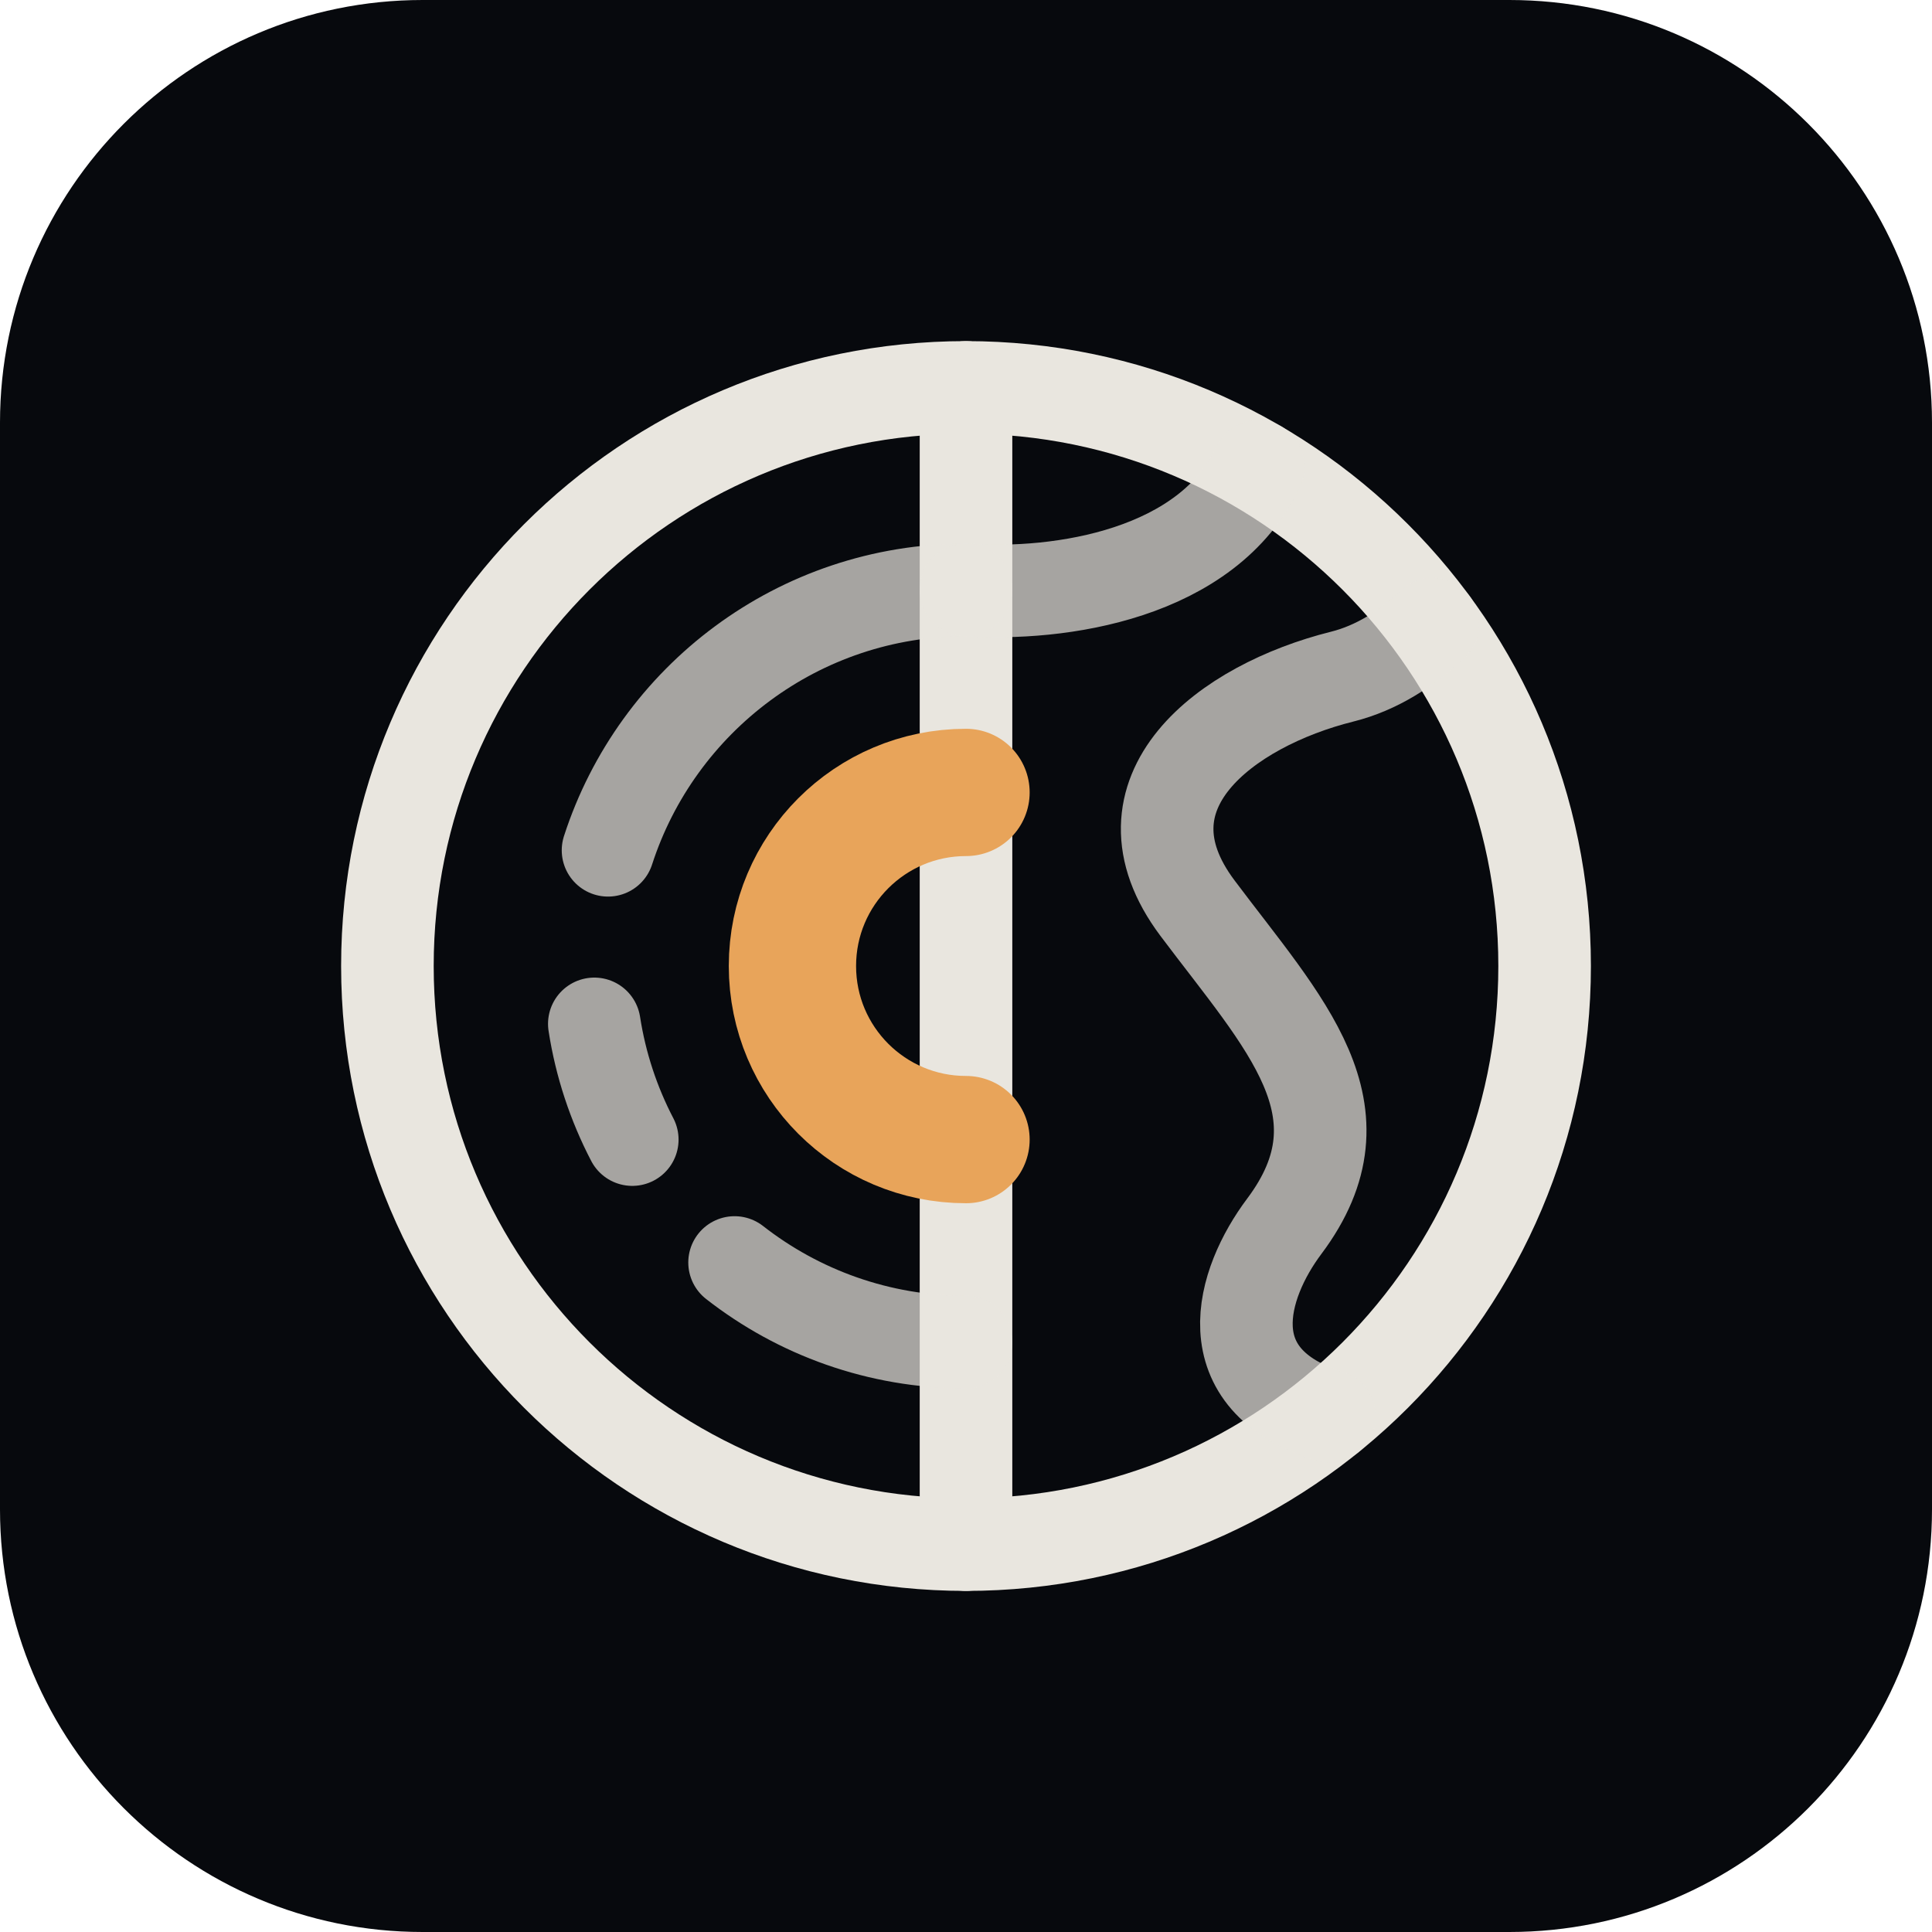
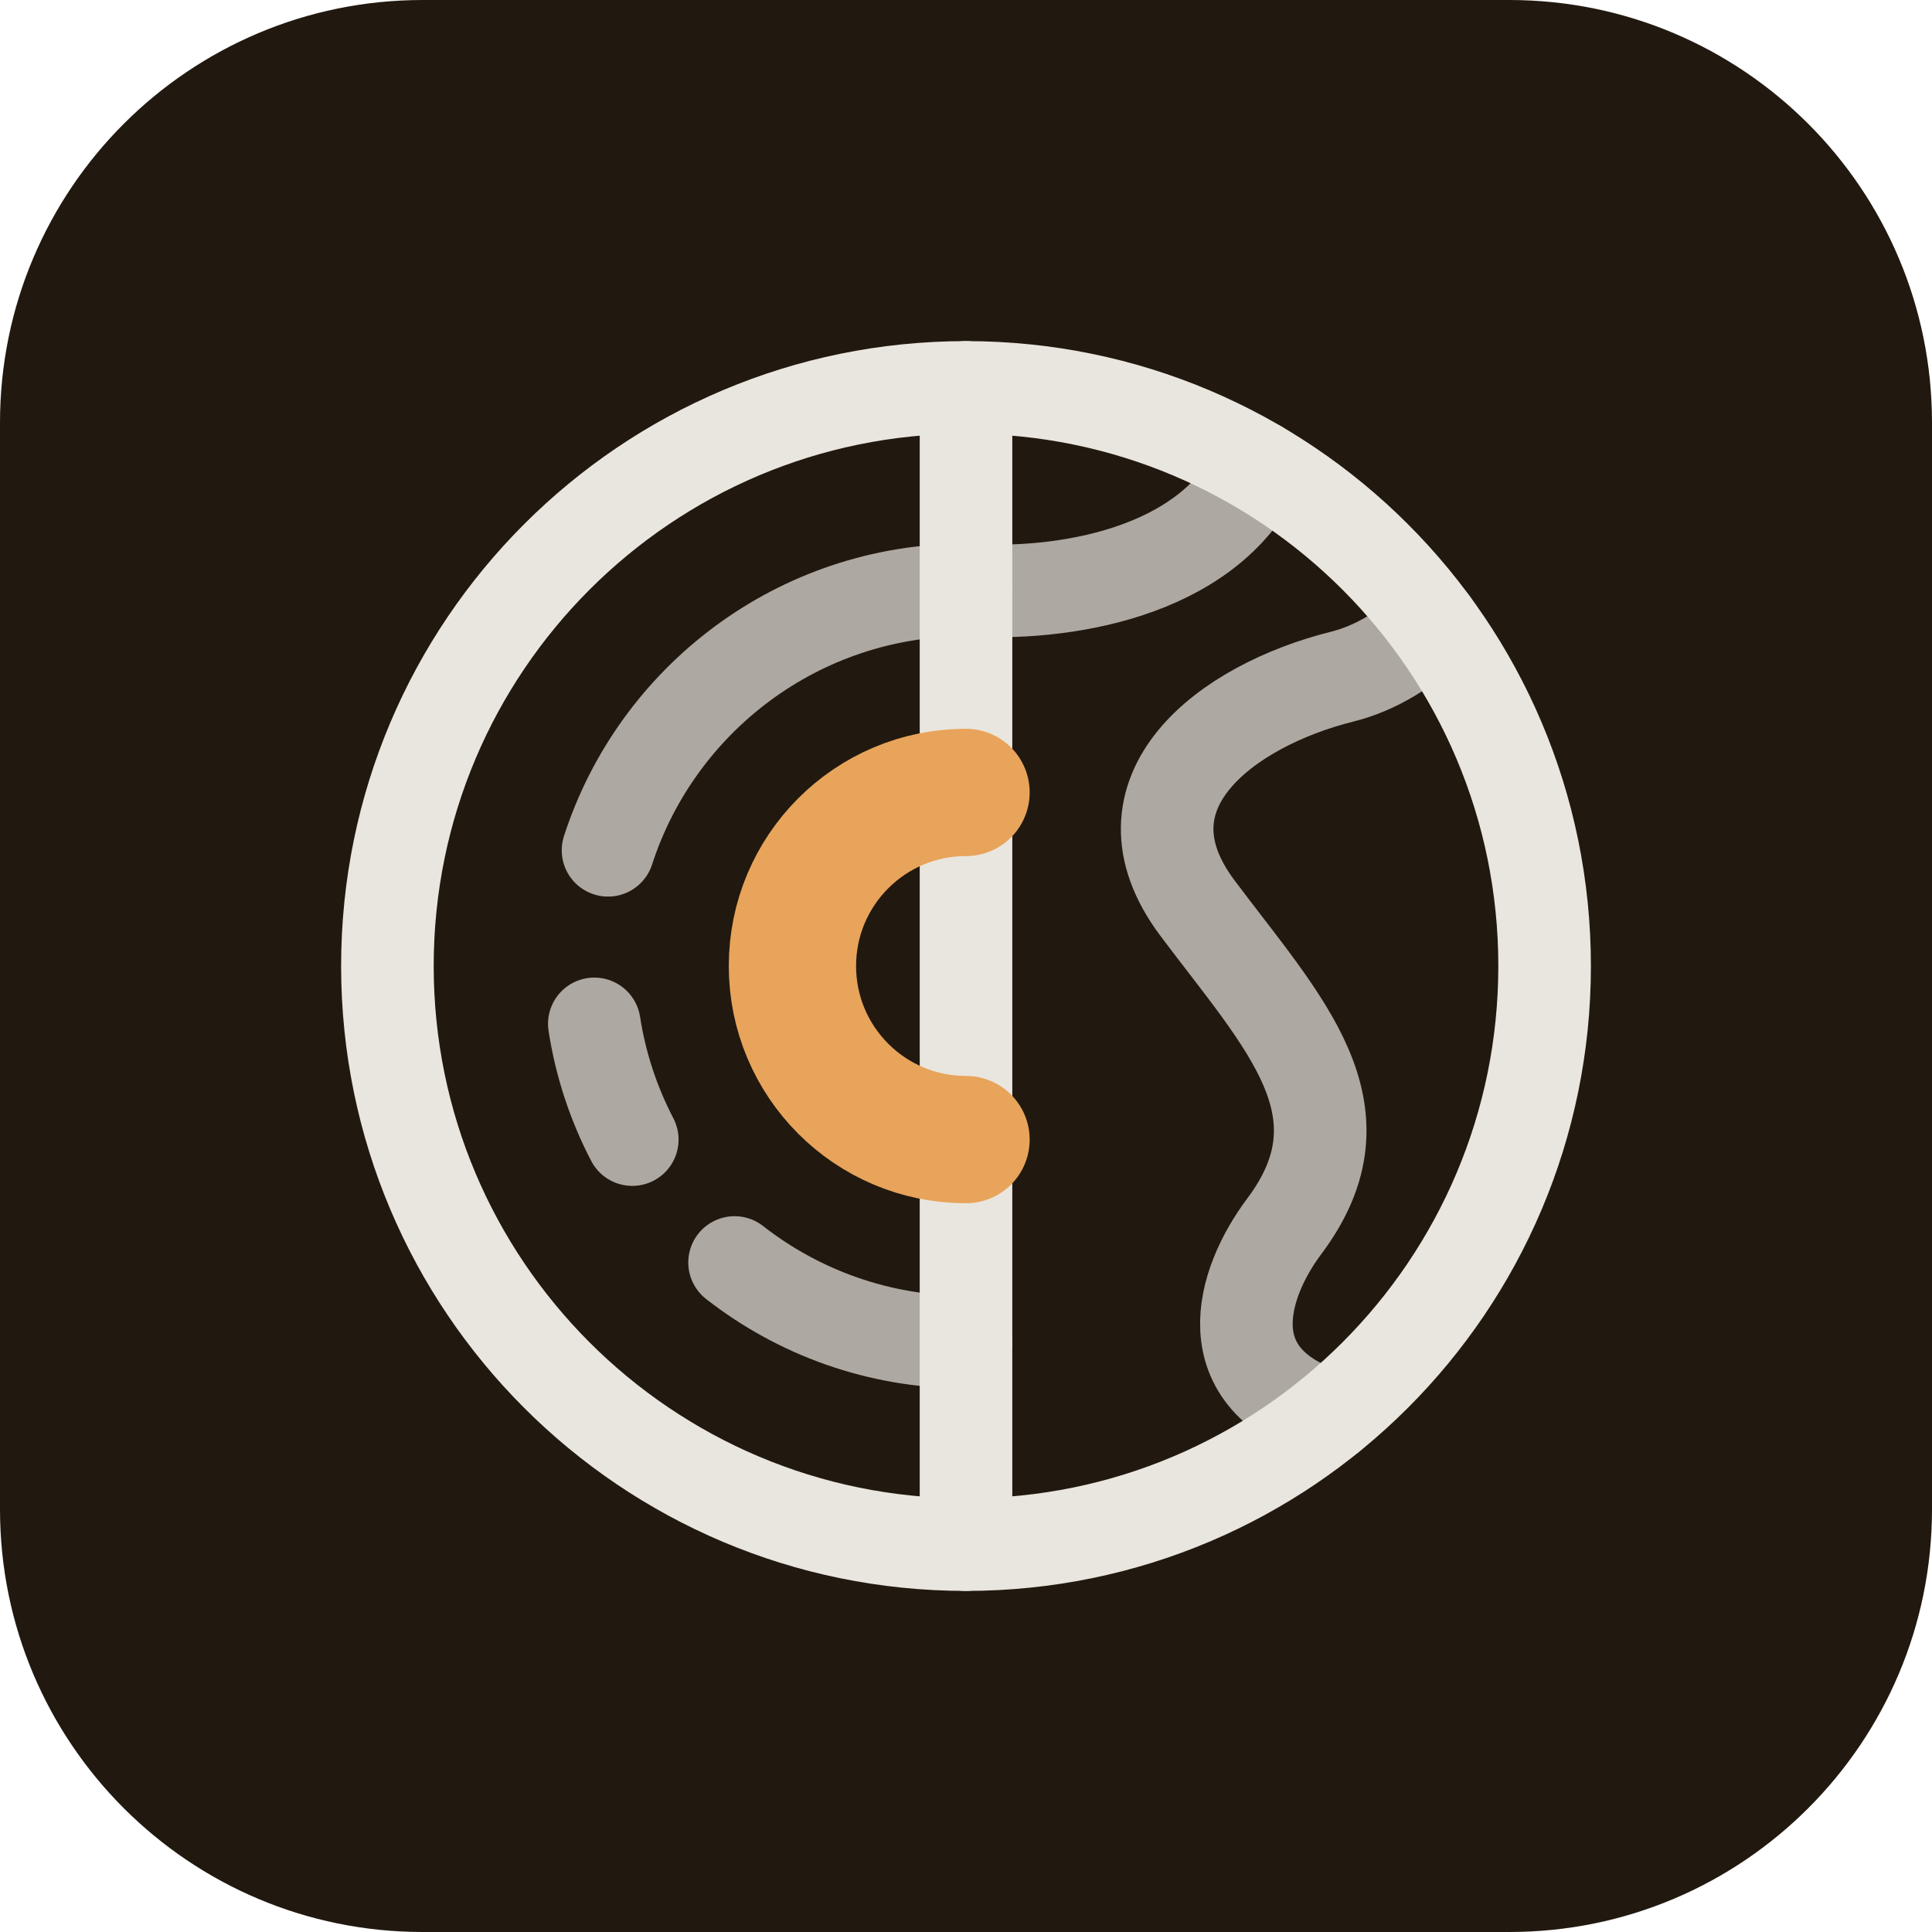
<svg xmlns="http://www.w3.org/2000/svg" viewBox="0 0 64 64">
-   <rect width="64" height="64" rx="14" fill="#07090d" />
+   <rect width="64" height="64" rx="14" fill="#211910" />
  <g transform="translate(9 9) scale(1.9167)" fill="none" stroke="#e9e6df" stroke-width="1.6" stroke-linecap="round" stroke-linejoin="round">
    <path d="M12 2V22" />
    <path d="M22 12C22 17.523 17.523 22 12 22C6.477 22 2 17.523 2 12C2 6.477 6.477 2 12 2C17.523 2 22 6.477 22 12Z" />
    <path d="M12 18.5C10.491 18.5 9.103 17.986 8 17.124M12 5.5C9.108 5.5 6.657 7.389 5.813 10M6.232 15C5.911 14.384 5.686 13.711 5.576 13" opacity=".7" />
    <path d="M12 5.499C13.624 5.615 16.185 5.23 17.052 3.367M20.068 6.09C19.628 6.505 19.102 6.849 18.5 6.999C16.5 7.499 14.5 8.999 16 10.999C17.5 12.999 19 14.499 17.5 16.499C16.761 17.485 16.24 19.144 18.281 19.781" opacity=".7" />
    <path d="M12 15C10.343 15 9 13.657 9 12C9 10.343 10.343 9 12 9" stroke="#e8a45a" stroke-width="2.2" />
  </g>
</svg>
